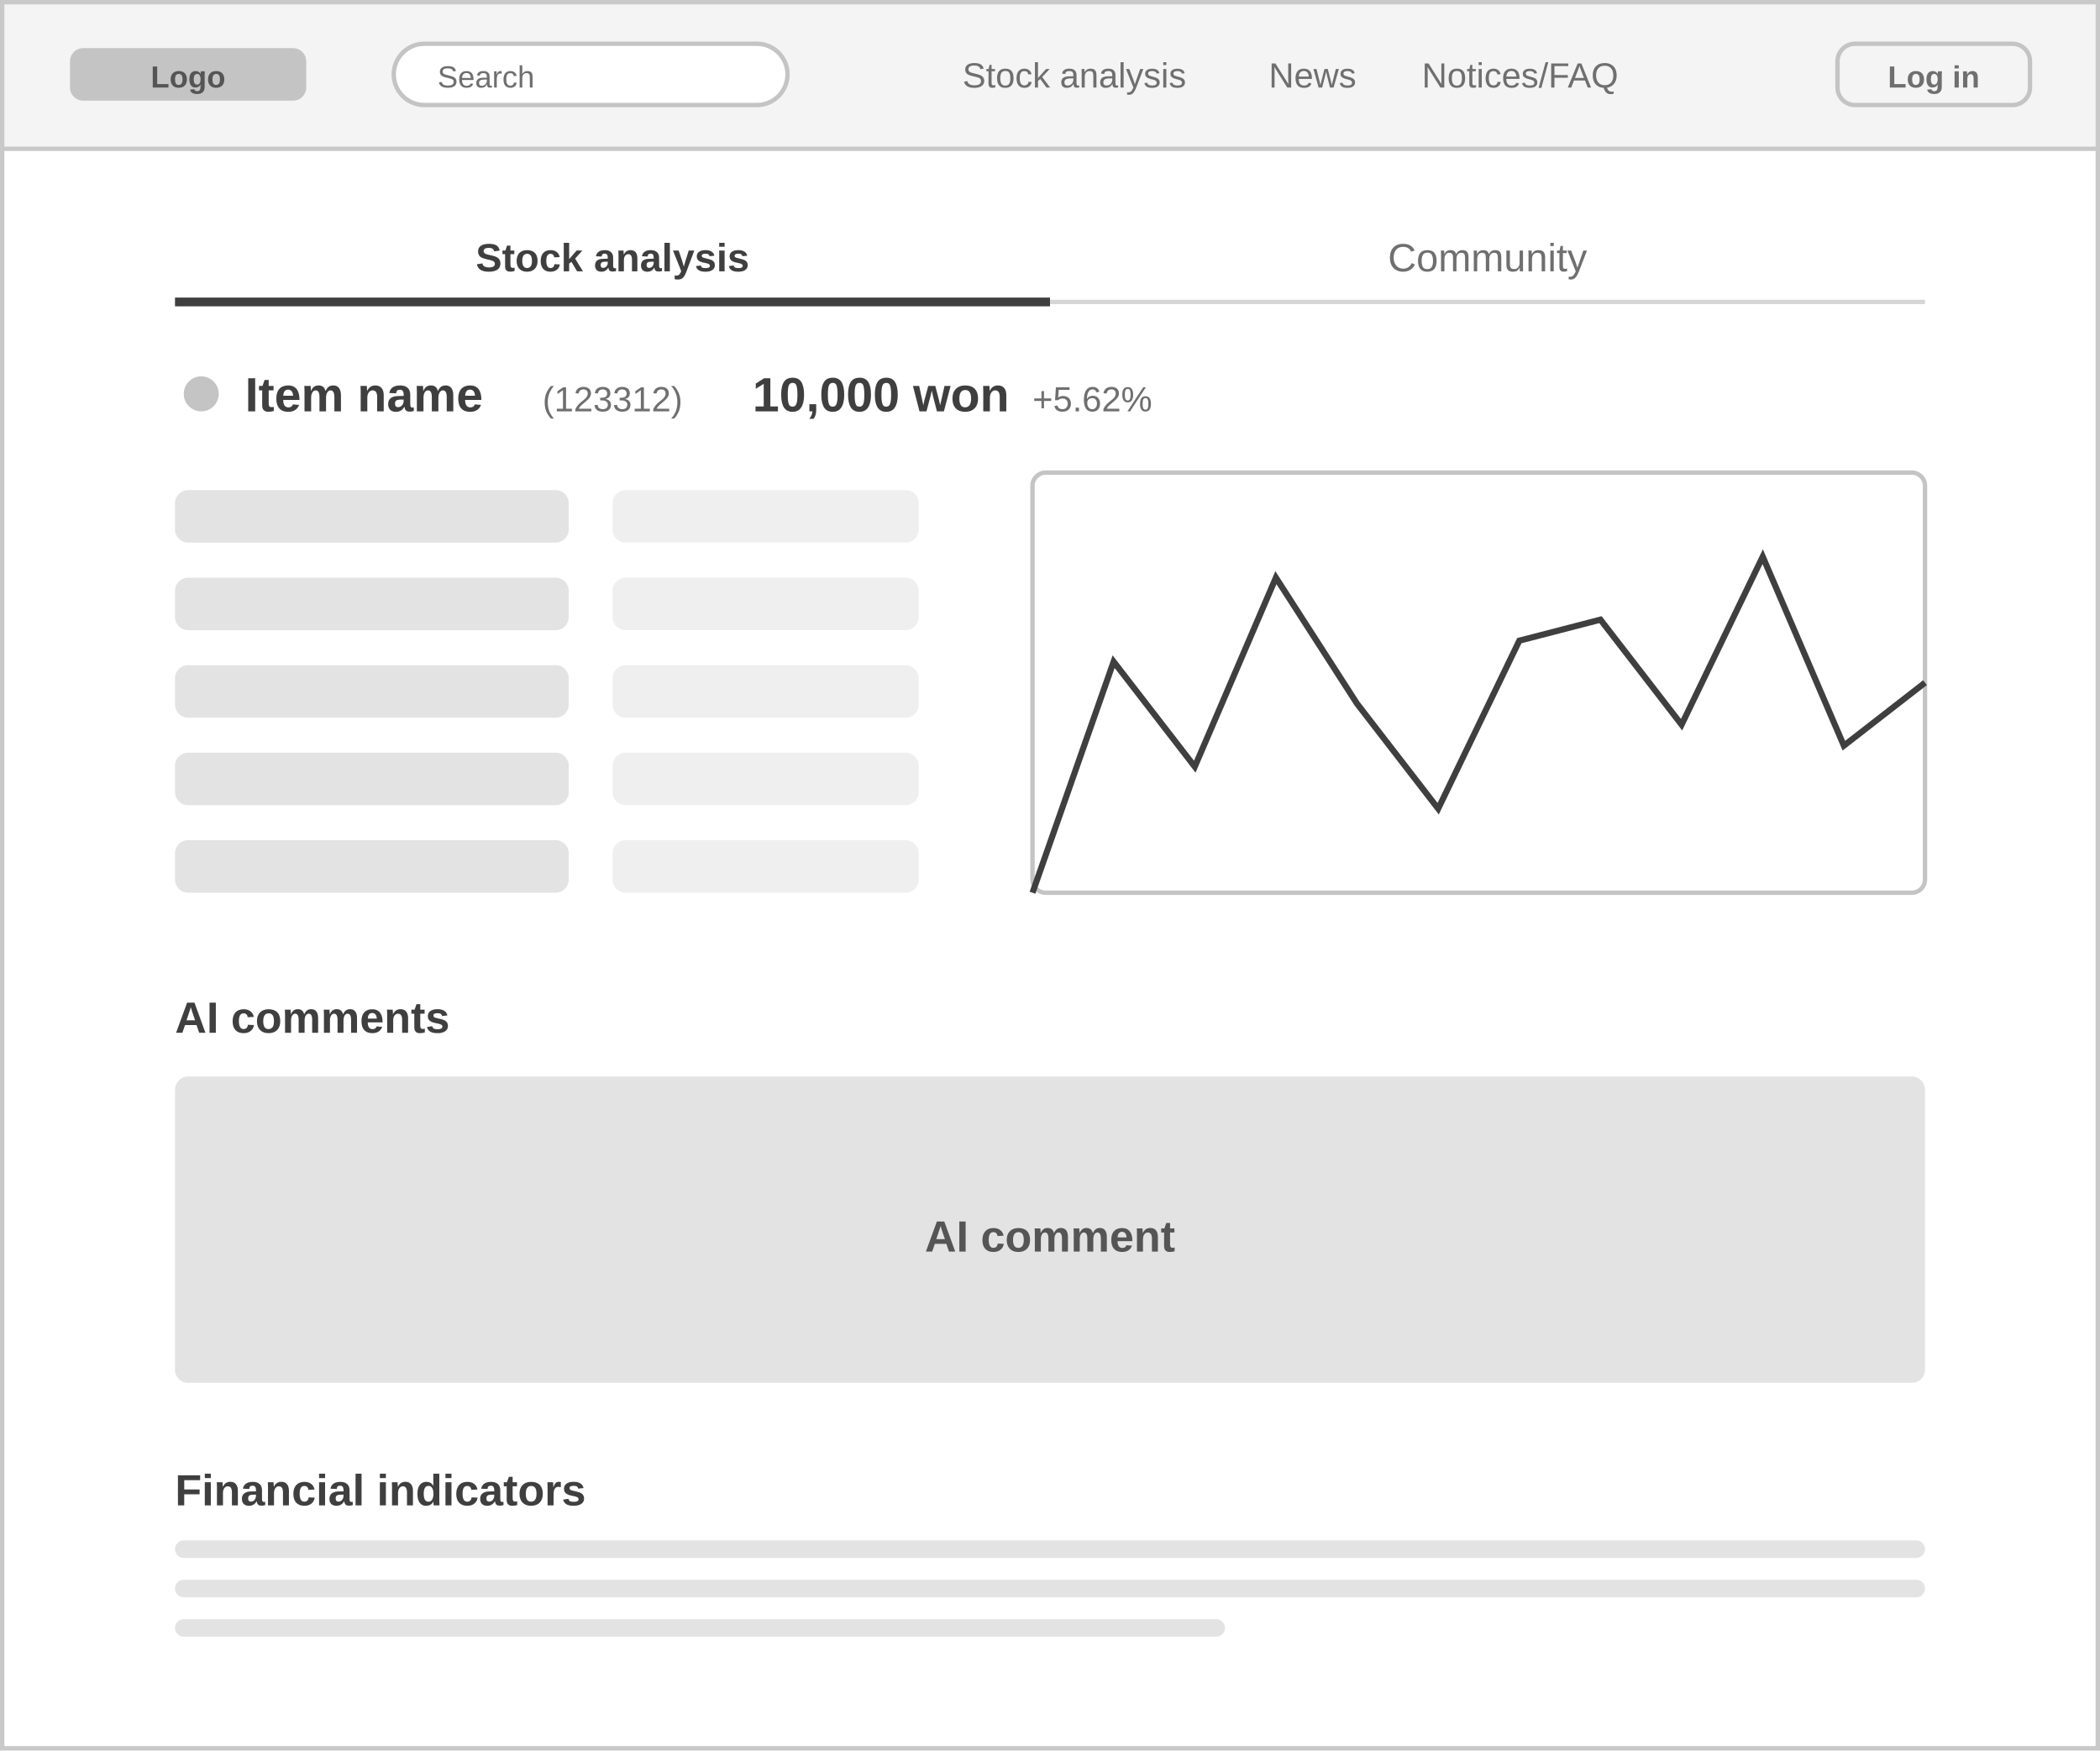
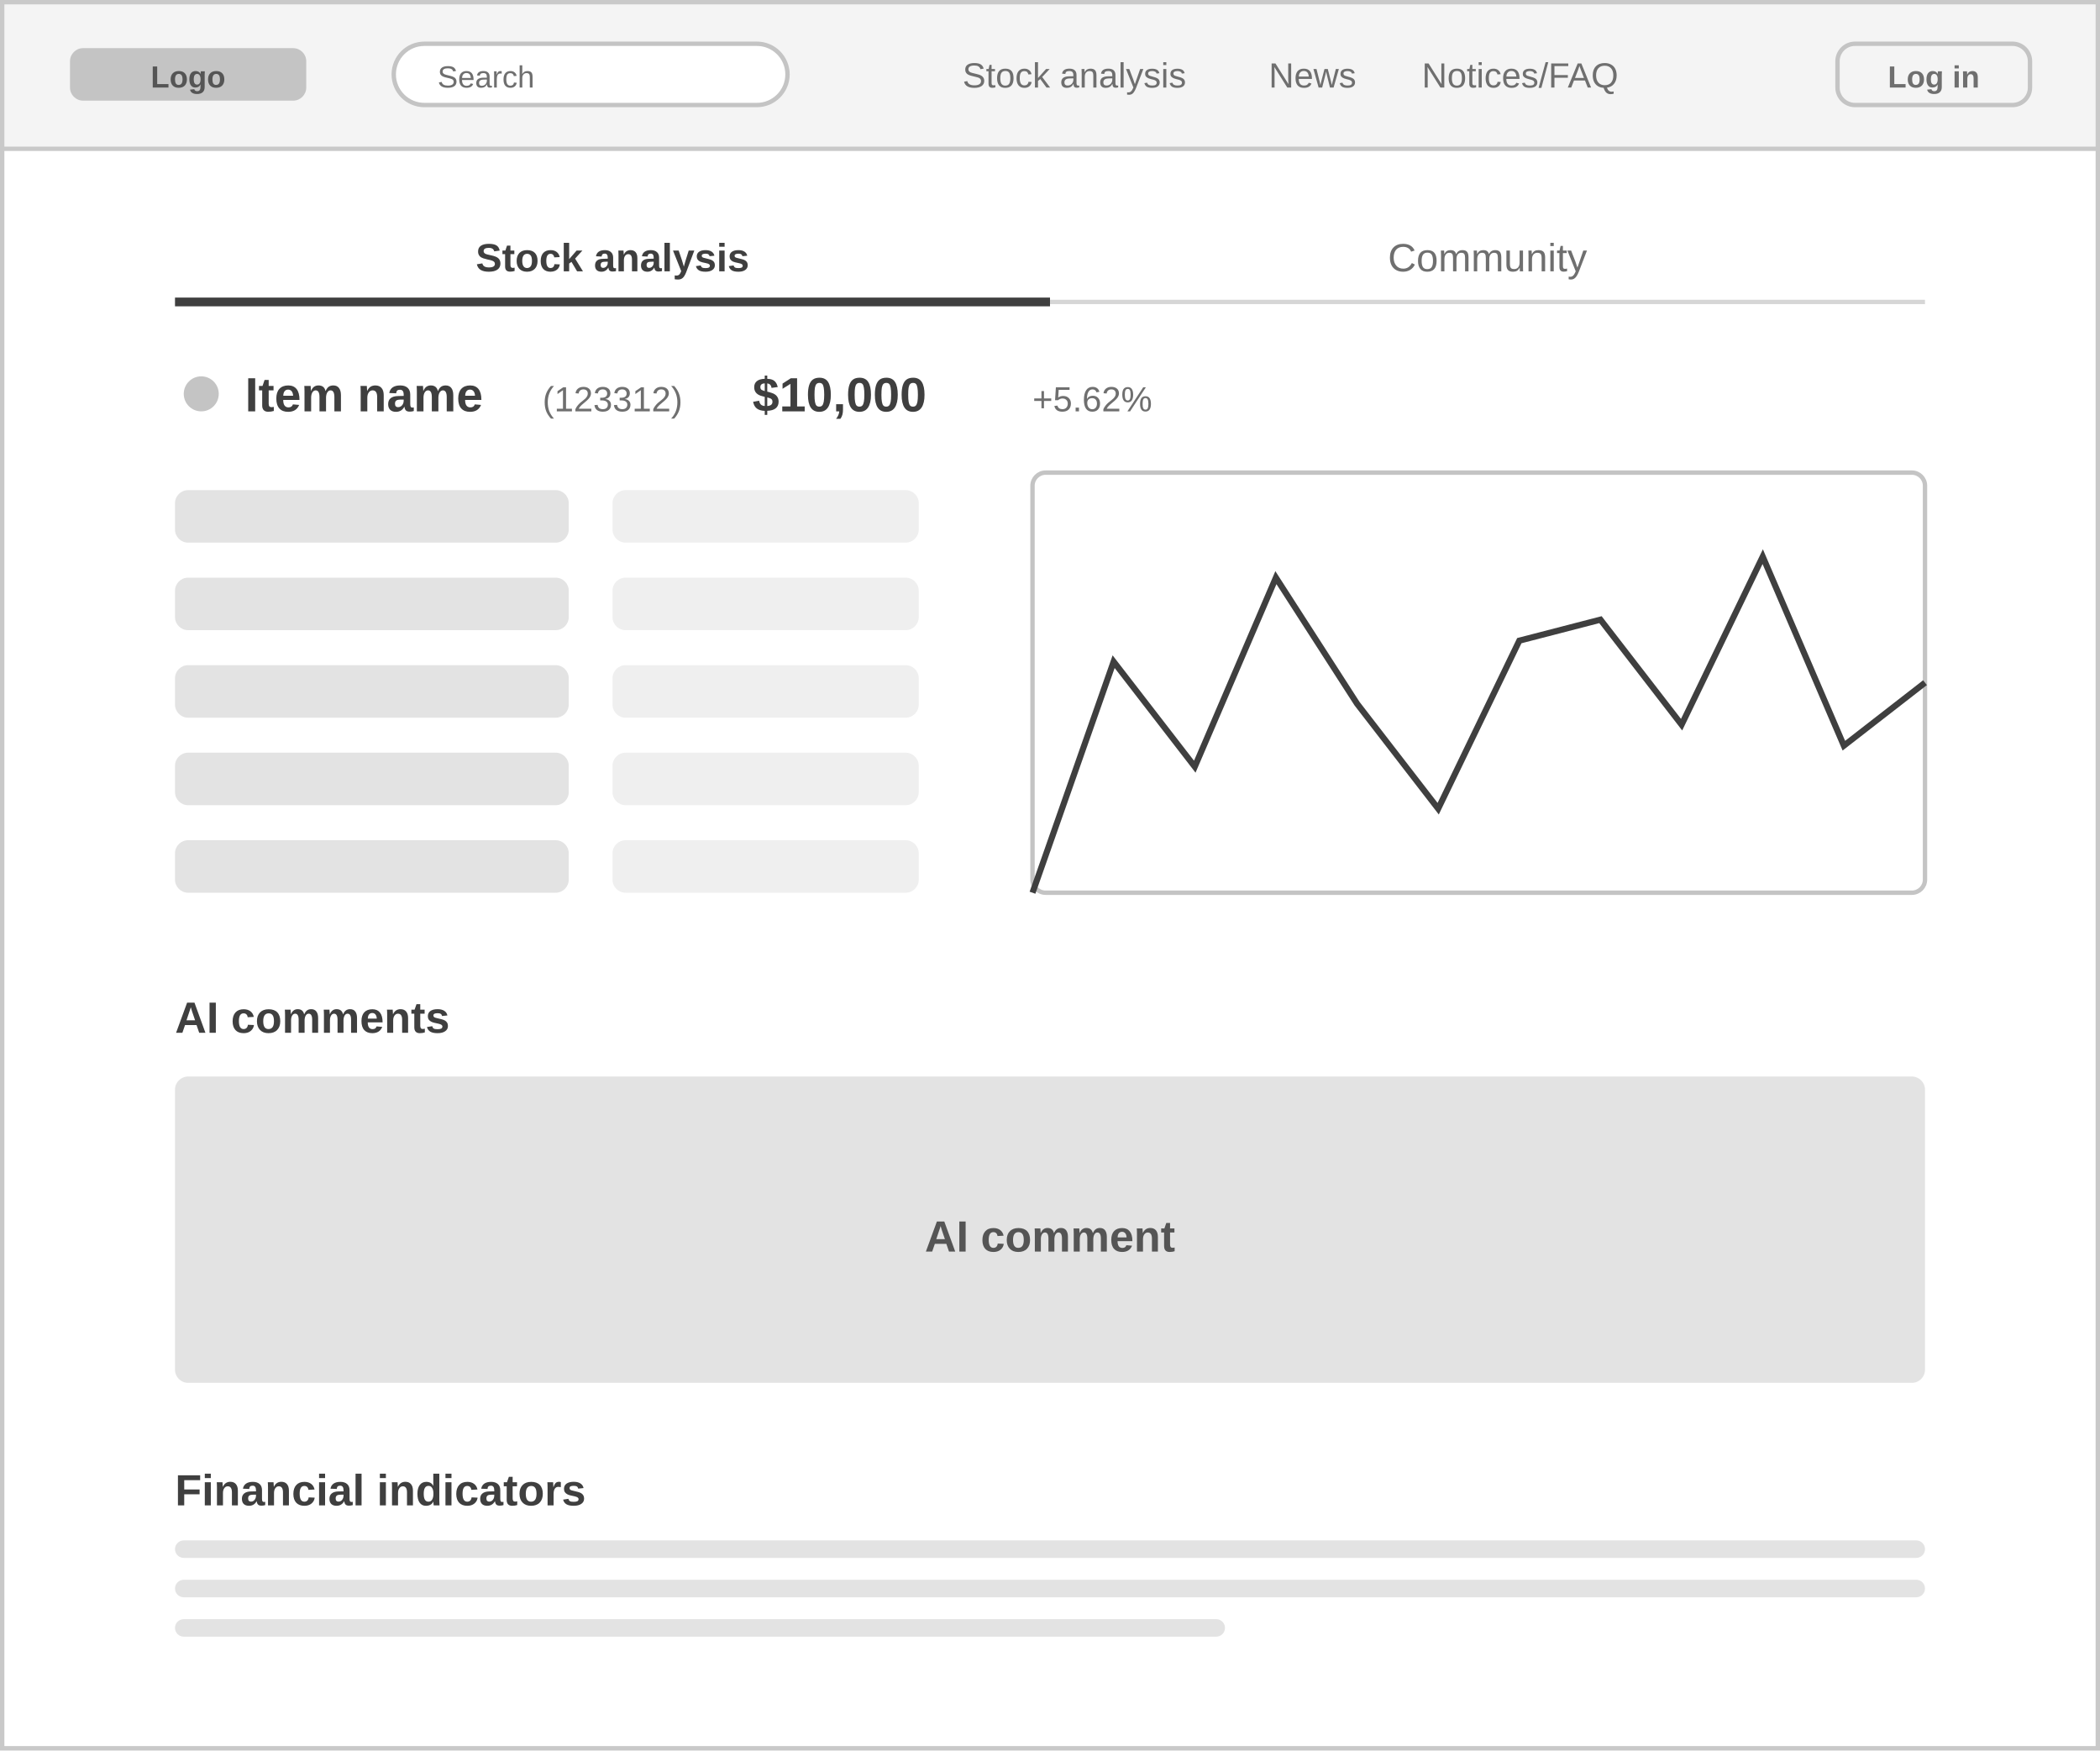
<svg xmlns="http://www.w3.org/2000/svg" viewBox="0 0 480 400" width="960" height="800" role="img" aria-label="Stock analysis page wireframe">
  <rect width="480" height="400" fill="#ffffff" />
  <rect x="0" y="0" width="480" height="34" rx="0" fill="#f4f4f4" />
  <rect x="16" y="11" width="54" height="12" rx="3" fill="#c4c4c4" />
  <text x="43" y="20" font-family="Arial, Helvetica, sans-serif" font-size="7" font-weight="700" fill="#555" text-anchor="middle">Logo</text>
  <rect x="90" y="10" width="90" height="14" rx="7" fill="#fff" />
  <rect x="90" y="10" width="90" height="14" rx="7" fill="none" stroke="#c4c4c4" stroke-width="1" />
  <text x="100" y="20" font-family="Arial, Helvetica, sans-serif" font-size="7" font-weight="400" fill="#6f6f6f" text-anchor="start">Search</text>
  <text x="220" y="20" font-family="Arial, Helvetica, sans-serif" font-size="8" font-weight="400" fill="#6f6f6f" text-anchor="start">Stock analysis</text>
  <text x="290" y="20" font-family="Arial, Helvetica, sans-serif" font-size="8" font-weight="400" fill="#6f6f6f" text-anchor="start">News</text>
  <text x="325" y="20" font-family="Arial, Helvetica, sans-serif" font-size="8" font-weight="400" fill="#6f6f6f" text-anchor="start">Notices/FAQ</text>
  <rect x="420" y="10" width="44" height="14" rx="4" fill="none" stroke="#c4c4c4" stroke-width="1" />
  <text x="442" y="20" font-family="Arial, Helvetica, sans-serif" font-size="7" font-weight="700" fill="#6f6f6f" text-anchor="middle">Log in</text>
  <line x1="0" y1="34" x2="480" y2="34" stroke="#c9c9c9" stroke-width="1" />
  <text x="140" y="62" font-family="Arial, Helvetica, sans-serif" font-size="9" font-weight="700" fill="#3f3f3f" text-anchor="middle">Stock analysis</text>
  <line x1="40" y1="69" x2="240" y2="69" stroke="#3f3f3f" stroke-width="2" />
  <text x="340" y="62" font-family="Arial, Helvetica, sans-serif" font-size="9" font-weight="400" fill="#6f6f6f" text-anchor="middle">Community</text>
  <line x1="240" y1="69" x2="440" y2="69" stroke="#d6d6d6" stroke-width="1" />
  <circle cx="46" cy="90" r="4" fill="#c4c4c4" />
  <text x="56" y="94" font-family="Arial, Helvetica, sans-serif" font-size="11" font-weight="700" fill="#3f3f3f" text-anchor="start">Item name</text>
  <text x="124" y="94" font-family="Arial, Helvetica, sans-serif" font-size="8" font-weight="400" fill="#6f6f6f" text-anchor="start">(123312)</text>
-   <text x="172" y="94" font-family="Arial, Helvetica, sans-serif" font-size="11" font-weight="700" fill="#3f3f3f" text-anchor="start">10,000 won</text>
+   <text x="172" y="94" font-family="Arial, Helvetica, sans-serif" font-size="11" font-weight="700" fill="#3f3f3f" text-anchor="start">$10,000</text>
  <text x="236" y="94" font-family="Arial, Helvetica, sans-serif" font-size="8" font-weight="400" fill="#6f6f6f" text-anchor="start">+5.62%</text>
  <rect x="40" y="112" width="90" height="12" rx="3" fill="#e3e3e3" />
  <rect x="140" y="112" width="70" height="12" rx="3" fill="#efefef" />
  <rect x="40" y="132" width="90" height="12" rx="3" fill="#e3e3e3" />
  <rect x="140" y="132" width="70" height="12" rx="3" fill="#efefef" />
  <rect x="40" y="152" width="90" height="12" rx="3" fill="#e3e3e3" />
  <rect x="140" y="152" width="70" height="12" rx="3" fill="#efefef" />
  <rect x="40" y="172" width="90" height="12" rx="3" fill="#e3e3e3" />
  <rect x="140" y="172" width="70" height="12" rx="3" fill="#efefef" />
  <rect x="40" y="192" width="90" height="12" rx="3" fill="#e3e3e3" />
  <rect x="140" y="192" width="70" height="12" rx="3" fill="#efefef" />
  <rect x="236" y="108" width="204" height="96" rx="3" fill="none" stroke="#c4c4c4" stroke-width="1" />
  <polyline points="236,204 254.545,151.2 273.091,175.2 291.636,132 310.182,160.8 328.727,184.8 347.273,146.4 365.818,141.6 384.364,165.6 402.909,127.2 421.455,170.4 440,156" fill="none" stroke="#3f3f3f" stroke-width="1.4" />
  <text x="40" y="236" font-family="Arial, Helvetica, sans-serif" font-size="10" font-weight="700" fill="#3f3f3f" text-anchor="start">AI comments</text>
  <rect x="40" y="246" width="400" height="70" rx="3" fill="#e3e3e3" />
  <text x="240" y="286" font-family="Arial, Helvetica, sans-serif" font-size="10" font-weight="700" fill="#555" text-anchor="middle">AI comment</text>
  <text x="40" y="344" font-family="Arial, Helvetica, sans-serif" font-size="10" font-weight="700" fill="#3f3f3f" text-anchor="start">Financial indicators</text>
  <rect x="40" y="352" width="400" height="4" rx="2" fill="#e3e3e3" />
  <rect x="40" y="361" width="400" height="4" rx="2" fill="#e3e3e3" />
  <rect x="40" y="370" width="240" height="4" rx="2" fill="#e3e3e3" />
  <rect x="0.5" y="0.5" width="479" height="399" fill="none" stroke="#c9c9c9" />
</svg>
